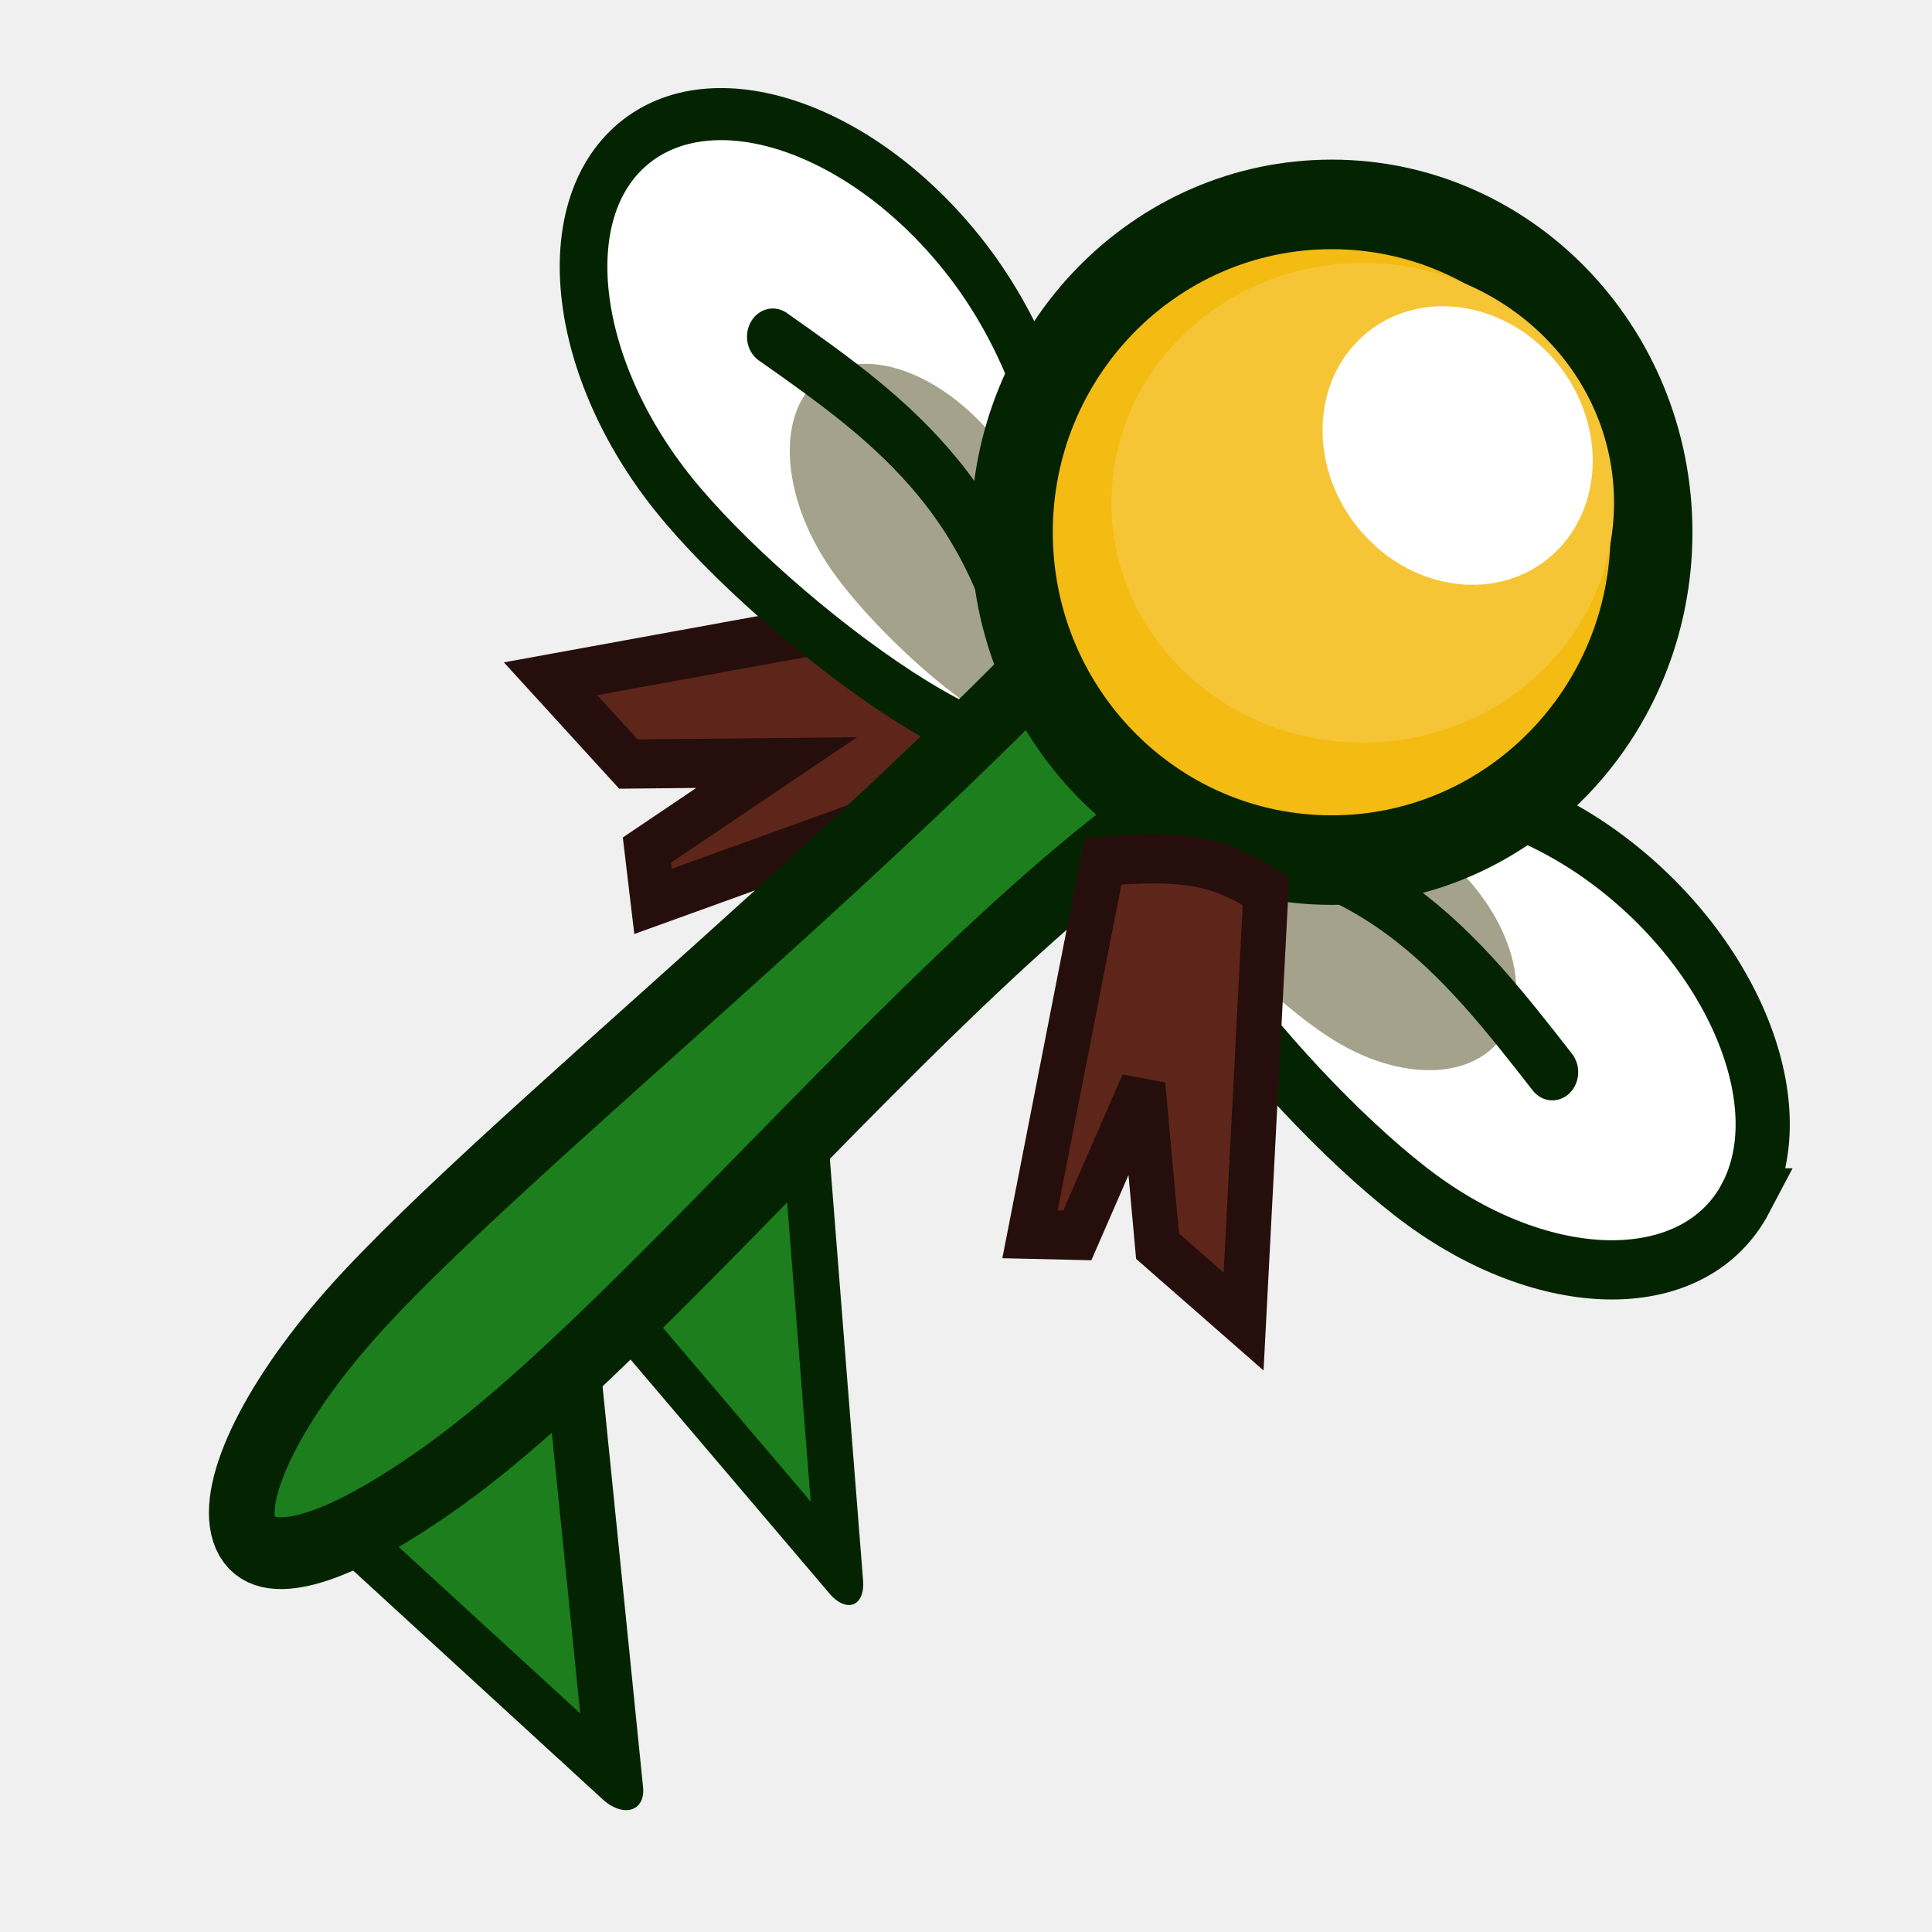
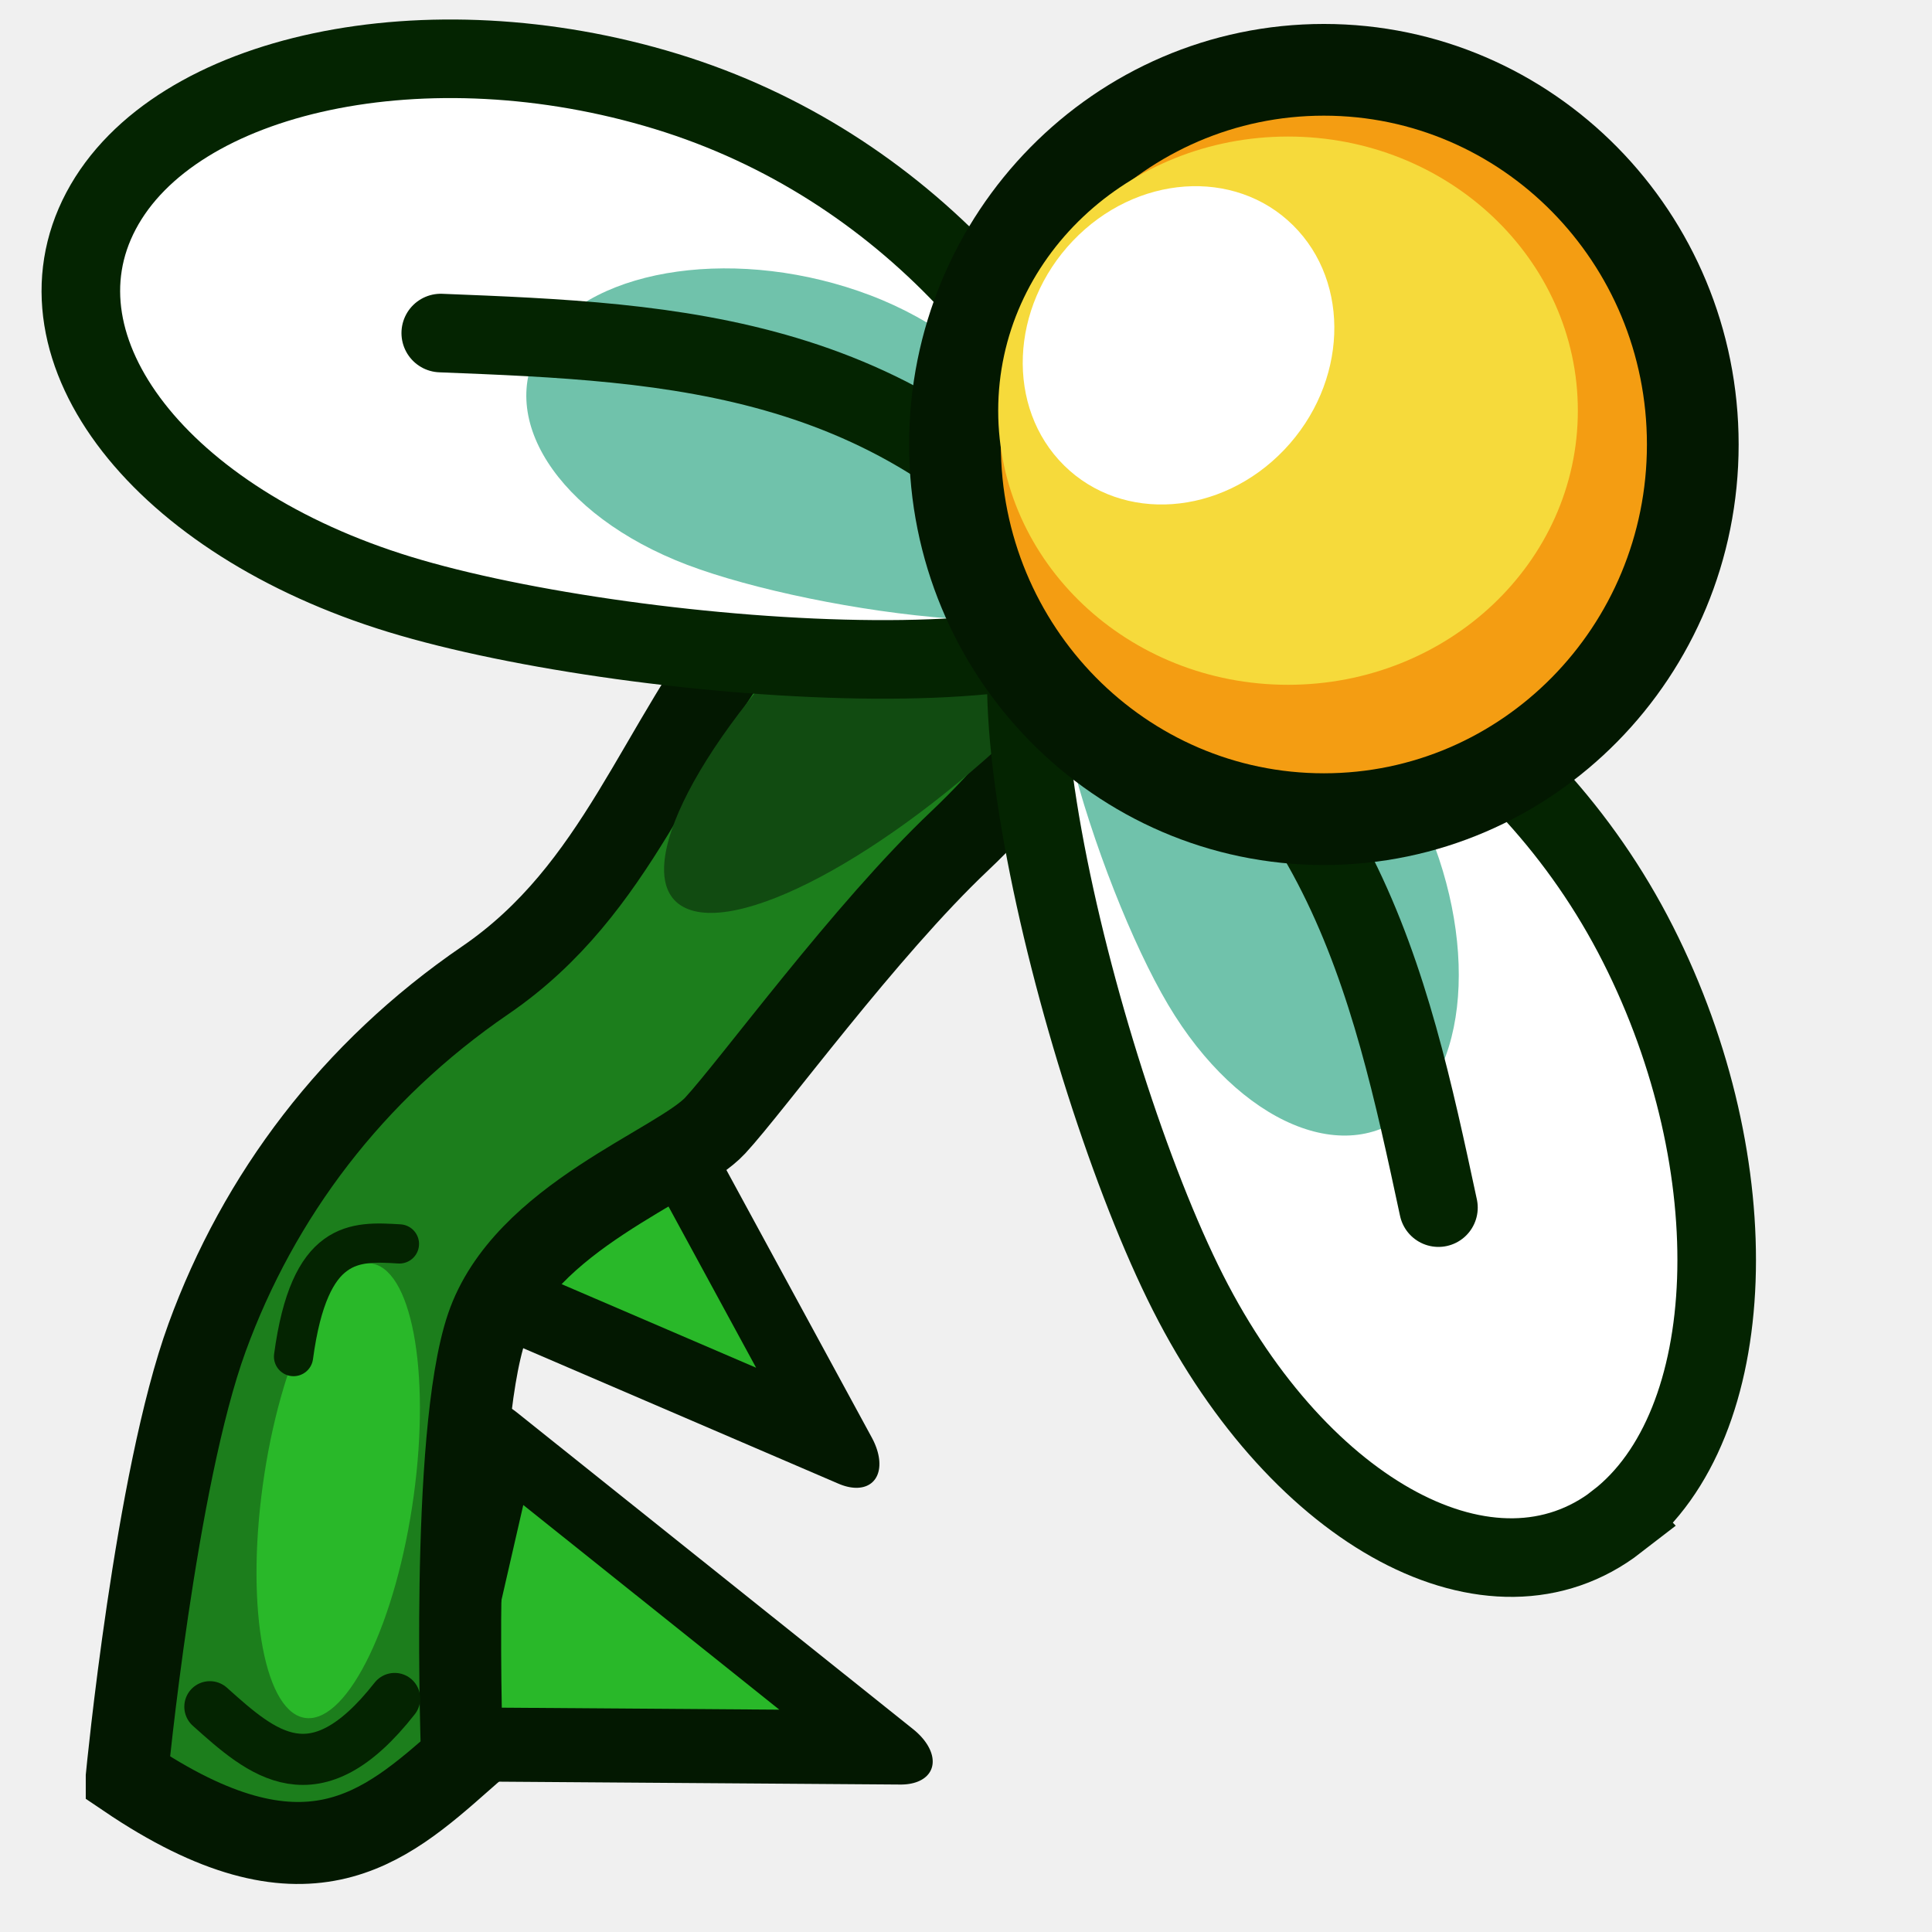
<svg xmlns="http://www.w3.org/2000/svg" width="100" height="100" viewBox="0 0 26.458 26.458" version="1.1" id="svg1" xml:space="preserve">
  <defs id="defs1">
    <linearGradient id="linearGradient13895">
      <stop style="stop-color:#000000;stop-opacity:1;" offset="0" id="stop13893" />
    </linearGradient>
    <filter style="color-interpolation-filters:sRGB" id="filter14269" x="-0.312" y="-0.296" width="1.623" height="1.592">
      <feGaussianBlur stdDeviation="0.205" result="blur" id="feGaussianBlur14263" />
      <feComposite in="SourceGraphic" in2="blur" operator="in" result="composite1" id="feComposite14265" />
      <feComposite in="composite1" in2="composite1" operator="in" result="composite2" id="feComposite14267" />
    </filter>
    <filter style="color-interpolation-filters:sRGB" id="filter14269-3" x="-0.312" y="-0.296" width="1.623" height="1.592">
      <feGaussianBlur stdDeviation="0.205" result="blur" id="feGaussianBlur14263-5" />
      <feComposite in="SourceGraphic" in2="blur" operator="in" result="composite1" id="feComposite14265-6" />
      <feComposite in="composite1" in2="composite1" operator="in" result="composite2" id="feComposite14267-2" />
    </filter>
    <filter style="color-interpolation-filters:sRGB;" id="filter14269-35" x="-0.312" y="-0.296" width="1.623" height="1.592">
      <feGaussianBlur stdDeviation="0.205" result="blur" id="feGaussianBlur14263-62" />
      <feComposite in="SourceGraphic" in2="blur" operator="in" result="composite1" id="feComposite14265-9" />
      <feComposite in="composite1" in2="composite1" operator="in" result="composite2" id="feComposite14267-1" />
    </filter>
    <filter style="color-interpolation-filters:sRGB;" id="filter14269-5" x="-0.312" y="-0.296" width="1.623" height="1.592">
      <feGaussianBlur stdDeviation="0.205" result="blur" id="feGaussianBlur14263-6" />
      <feComposite in="SourceGraphic" in2="blur" operator="in" result="composite1" id="feComposite14265-2" />
      <feComposite in="composite1" in2="composite1" operator="in" result="composite2" id="feComposite14267-9" />
    </filter>
    <filter style="color-interpolation-filters:sRGB;" id="filter14269-356" x="-0.312" y="-0.296" width="1.623" height="1.592">
      <feGaussianBlur stdDeviation="0.205" result="blur" id="feGaussianBlur14263-2" />
      <feComposite in="SourceGraphic" in2="blur" operator="in" result="composite1" id="feComposite14265-91" />
      <feComposite in="composite1" in2="composite1" operator="in" result="composite2" id="feComposite14267-27" />
    </filter>
    <filter style="color-interpolation-filters:sRGB;" id="filter14269-5-2" x="-0.312" y="-0.296" width="1.623" height="1.592">
      <feGaussianBlur stdDeviation="0.205" result="blur" id="feGaussianBlur14263-6-6" />
      <feComposite in="SourceGraphic" in2="blur" operator="in" result="composite1" id="feComposite14265-2-1" />
      <feComposite in="composite1" in2="composite1" operator="in" result="composite2" id="feComposite14267-9-8" />
    </filter>
    <filter style="color-interpolation-filters:sRGB" id="filter14269-3562" x="-0.312" y="-0.296" width="1.623" height="1.592">
      <feGaussianBlur stdDeviation="0.205" result="blur" id="feGaussianBlur14263-9" />
      <feComposite in="SourceGraphic" in2="blur" operator="in" result="composite1" id="feComposite14265-1" />
      <feComposite in="composite1" in2="composite1" operator="in" result="composite2" id="feComposite14267-270" />
    </filter>
    <filter style="color-interpolation-filters:sRGB" id="filter14269-3-9" x="-0.312" y="-0.296" width="1.623" height="1.592">
      <feGaussianBlur stdDeviation="0.205" result="blur" id="feGaussianBlur14263-5-3" />
      <feComposite in="SourceGraphic" in2="blur" operator="in" result="composite1" id="feComposite14265-6-6" />
      <feComposite in="composite1" in2="composite1" operator="in" result="composite2" id="feComposite14267-2-0" />
    </filter>
    <filter style="color-interpolation-filters:sRGB;" id="filter14269-35-6" x="-0.312" y="-0.296" width="1.623" height="1.592">
      <feGaussianBlur stdDeviation="0.205" result="blur" id="feGaussianBlur14263-62-2" />
      <feComposite in="SourceGraphic" in2="blur" operator="in" result="composite1" id="feComposite14265-9-6" />
      <feComposite in="composite1" in2="composite1" operator="in" result="composite2" id="feComposite14267-1-1" />
    </filter>
    <filter style="color-interpolation-filters:sRGB;" id="filter14269-5-7" x="-0.312" y="-0.296" width="1.623" height="1.592">
      <feGaussianBlur stdDeviation="0.205" result="blur" id="feGaussianBlur14263-6-5" />
      <feComposite in="SourceGraphic" in2="blur" operator="in" result="composite1" id="feComposite14265-2-9" />
      <feComposite in="composite1" in2="composite1" operator="in" result="composite2" id="feComposite14267-9-2" />
    </filter>
    <filter style="color-interpolation-filters:sRGB;" id="filter14269-356-2" x="-0.312" y="-0.296" width="1.623" height="1.592">
      <feGaussianBlur stdDeviation="0.205" result="blur" id="feGaussianBlur14263-2-8" />
      <feComposite in="SourceGraphic" in2="blur" operator="in" result="composite1" id="feComposite14265-91-9" />
      <feComposite in="composite1" in2="composite1" operator="in" result="composite2" id="feComposite14267-27-7" />
    </filter>
    <filter style="color-interpolation-filters:sRGB;" id="filter14269-5-2-1" x="-0.312" y="-0.296" width="1.623" height="1.592">
      <feGaussianBlur stdDeviation="0.205" result="blur" id="feGaussianBlur14263-6-6-9" />
      <feComposite in="SourceGraphic" in2="blur" operator="in" result="composite1" id="feComposite14265-2-1-4" />
      <feComposite in="composite1" in2="composite1" operator="in" result="composite2" id="feComposite14267-9-8-7" />
    </filter>
    <filter style="color-interpolation-filters:sRGB" id="filter14269-6" x="-0.312" y="-0.296" width="1.623" height="1.592">
      <feGaussianBlur stdDeviation="0.205" result="blur" id="feGaussianBlur14263-1" />
      <feComposite in="SourceGraphic" in2="blur" operator="in" result="composite1" id="feComposite14265-0" />
      <feComposite in="composite1" in2="composite1" operator="in" result="composite2" id="feComposite14267-6" />
    </filter>
    <filter style="color-interpolation-filters:sRGB" id="filter14269-3-3" x="-0.312" y="-0.296" width="1.623" height="1.592">
      <feGaussianBlur stdDeviation="0.205" result="blur" id="feGaussianBlur14263-5-2" />
      <feComposite in="SourceGraphic" in2="blur" operator="in" result="composite1" id="feComposite14265-6-0" />
      <feComposite in="composite1" in2="composite1" operator="in" result="composite2" id="feComposite14267-2-6" />
    </filter>
    <filter style="color-interpolation-filters:sRGB;" id="filter14269-35-1" x="-0.312" y="-0.296" width="1.623" height="1.592">
      <feGaussianBlur stdDeviation="0.205" result="blur" id="feGaussianBlur14263-62-5" />
      <feComposite in="SourceGraphic" in2="blur" operator="in" result="composite1" id="feComposite14265-9-5" />
      <feComposite in="composite1" in2="composite1" operator="in" result="composite2" id="feComposite14267-1-4" />
    </filter>
    <filter style="color-interpolation-filters:sRGB;" id="filter14269-5-25" x="-0.312" y="-0.296" width="1.623" height="1.592">
      <feGaussianBlur stdDeviation="0.205" result="blur" id="feGaussianBlur14263-6-4" />
      <feComposite in="SourceGraphic" in2="blur" operator="in" result="composite1" id="feComposite14265-2-7" />
      <feComposite in="composite1" in2="composite1" operator="in" result="composite2" id="feComposite14267-9-4" />
    </filter>
    <filter style="color-interpolation-filters:sRGB" id="filter14269-8" x="-0.312" y="-0.296" width="1.623" height="1.592">
      <feGaussianBlur stdDeviation="0.205" result="blur" id="feGaussianBlur14263-8" />
      <feComposite in="SourceGraphic" in2="blur" operator="in" result="composite1" id="feComposite14265-43" />
      <feComposite in="composite1" in2="composite1" operator="in" result="composite2" id="feComposite14267-14" />
    </filter>
    <filter style="color-interpolation-filters:sRGB" id="filter14269-3-92" x="-0.312" y="-0.296" width="1.623" height="1.592">
      <feGaussianBlur stdDeviation="0.205" result="blur" id="feGaussianBlur14263-5-0" />
      <feComposite in="SourceGraphic" in2="blur" operator="in" result="composite1" id="feComposite14265-6-68" />
      <feComposite in="composite1" in2="composite1" operator="in" result="composite2" id="feComposite14267-2-9" />
    </filter>
    <filter style="color-interpolation-filters:sRGB;" id="filter14269-35-2" x="-0.312" y="-0.296" width="1.623" height="1.592">
      <feGaussianBlur stdDeviation="0.205" result="blur" id="feGaussianBlur14263-62-6" />
      <feComposite in="SourceGraphic" in2="blur" operator="in" result="composite1" id="feComposite14265-9-64" />
      <feComposite in="composite1" in2="composite1" operator="in" result="composite2" id="feComposite14267-1-9" />
    </filter>
    <filter style="color-interpolation-filters:sRGB;" id="filter14269-5-22" x="-0.312" y="-0.296" width="1.623" height="1.592">
      <feGaussianBlur stdDeviation="0.205" result="blur" id="feGaussianBlur14263-6-61" />
      <feComposite in="SourceGraphic" in2="blur" operator="in" result="composite1" id="feComposite14265-2-06" />
      <feComposite in="composite1" in2="composite1" operator="in" result="composite2" id="feComposite14267-9-1" />
    </filter>
    <filter style="color-interpolation-filters:sRGB;" id="filter14269-356-5" x="-0.312" y="-0.296" width="1.623" height="1.592">
      <feGaussianBlur stdDeviation="0.205" result="blur" id="feGaussianBlur14263-2-9" />
      <feComposite in="SourceGraphic" in2="blur" operator="in" result="composite1" id="feComposite14265-91-4" />
      <feComposite in="composite1" in2="composite1" operator="in" result="composite2" id="feComposite14267-27-9" />
    </filter>
    <filter style="color-interpolation-filters:sRGB;" id="filter14269-5-2-5" x="-0.312" y="-0.296" width="1.623" height="1.592">
      <feGaussianBlur stdDeviation="0.205" result="blur" id="feGaussianBlur14263-6-6-97" />
      <feComposite in="SourceGraphic" in2="blur" operator="in" result="composite1" id="feComposite14265-2-1-7" />
      <feComposite in="composite1" in2="composite1" operator="in" result="composite2" id="feComposite14267-9-8-6" />
    </filter>
    <filter style="color-interpolation-filters:sRGB;" id="filter14269-3562-7" x="-0.312" y="-0.296" width="1.623" height="1.592">
      <feGaussianBlur stdDeviation="0.205" result="blur" id="feGaussianBlur14263-9-3" />
      <feComposite in="SourceGraphic" in2="blur" operator="in" result="composite1" id="feComposite14265-12" />
      <feComposite in="composite1" in2="composite1" operator="in" result="composite2" id="feComposite14267-70" />
    </filter>
    <filter style="color-interpolation-filters:sRGB;" id="filter14269-5-9" x="-0.312" y="-0.296" width="1.623" height="1.592">
      <feGaussianBlur stdDeviation="0.205" result="blur" id="feGaussianBlur14263-6-2" />
      <feComposite in="SourceGraphic" in2="blur" operator="in" result="composite1" id="feComposite14265-2-0" />
      <feComposite in="composite1" in2="composite1" operator="in" result="composite2" id="feComposite14267-9-23" />
    </filter>
    <filter style="color-interpolation-filters:sRGB;" id="filter14269-1" x="-0.312" y="-0.296" width="1.623" height="1.592">
      <feGaussianBlur stdDeviation="0.205" result="blur" id="feGaussianBlur14263-2-5" />
      <feComposite in="SourceGraphic" in2="blur" operator="in" result="composite1" id="feComposite14265-7" />
      <feComposite in="composite1" in2="composite1" operator="in" result="composite2" id="feComposite14267-0" />
    </filter>
    <filter style="color-interpolation-filters:sRGB;" id="filter14269-2" x="-0.312" y="-0.296" width="1.623" height="1.592">
      <feGaussianBlur stdDeviation="0.205" result="blur" id="feGaussianBlur14263-61" />
      <feComposite in="SourceGraphic" in2="blur" operator="in" result="composite1" id="feComposite14265-8" />
      <feComposite in="composite1" in2="composite1" operator="in" result="composite2" id="feComposite14267-7" />
    </filter>
    <filter style="color-interpolation-filters:sRGB;" id="filter14269-5-5" x="-0.312" y="-0.296" width="1.623" height="1.592">
      <feGaussianBlur stdDeviation="0.205" result="blur" id="feGaussianBlur14263-6-9" />
      <feComposite in="SourceGraphic" in2="blur" operator="in" result="composite1" id="feComposite14265-2-2" />
      <feComposite in="composite1" in2="composite1" operator="in" result="composite2" id="feComposite14267-9-2-3" />
    </filter>
    <filter style="color-interpolation-filters:sRGB;" id="filter14269-9" x="-0.312" y="-0.296" width="1.623" height="1.592">
      <feGaussianBlur stdDeviation="0.205" result="blur" id="feGaussianBlur14263-3" />
      <feComposite in="SourceGraphic" in2="blur" operator="in" result="composite1" id="feComposite14265-1-9" />
      <feComposite in="composite1" in2="composite1" operator="in" result="composite2" id="feComposite14267-94" />
    </filter>
    <filter style="color-interpolation-filters:sRGB;" id="filter14269-5-0" x="-0.312" y="-0.296" width="1.623" height="1.592">
      <feGaussianBlur stdDeviation="0.205" result="blur" id="feGaussianBlur14263-6-6-9-4" />
      <feComposite in="SourceGraphic" in2="blur" operator="in" result="composite1" id="feComposite14265-2-3" />
      <feComposite in="composite1" in2="composite1" operator="in" result="composite2" id="feComposite14267-9-20" />
    </filter>
    <filter style="color-interpolation-filters:sRGB;" id="filter14269-52" x="-0.312" y="-0.296" width="1.623" height="1.592">
      <feGaussianBlur stdDeviation="0.205" result="blur" id="feGaussianBlur14263-5-2-8" />
      <feComposite in="SourceGraphic" in2="blur" operator="in" result="composite1" id="feComposite14265-4" />
      <feComposite in="composite1" in2="composite1" operator="in" result="composite2" id="feComposite14267-74" />
    </filter>
    <filter style="color-interpolation-filters:sRGB;" id="filter14269-5-4" x="-0.312" y="-0.296" width="1.623" height="1.592">
      <feGaussianBlur stdDeviation="0.205" result="blur" id="feGaussianBlur14263-6-3" />
      <feComposite in="SourceGraphic" in2="blur" operator="in" result="composite1" id="feComposite14265-2-1-2" />
      <feComposite in="composite1" in2="composite1" operator="in" result="composite2" id="feComposite14267-9-4-1" />
    </filter>
    <filter style="color-interpolation-filters:sRGB;" id="filter14269-94" x="-0.312" y="-0.296" width="1.623" height="1.592">
      <feGaussianBlur stdDeviation="0.205" result="blur" id="feGaussianBlur14263-7" />
      <feComposite in="SourceGraphic" in2="blur" operator="in" result="composite1" id="feComposite14265-84" />
      <feComposite in="composite1" in2="composite1" operator="in" result="composite2" id="feComposite14267-5" />
    </filter>
    <filter style="color-interpolation-filters:sRGB;" id="filter14269-5-47" x="-0.312" y="-0.296" width="1.623" height="1.592">
      <feGaussianBlur stdDeviation="0.205" result="blur" id="feGaussianBlur14263-6-65" />
      <feComposite in="SourceGraphic" in2="blur" operator="in" result="composite1" id="feComposite14265-2-6" />
      <feComposite in="composite1" in2="composite1" operator="in" result="composite2" id="feComposite14267-9-9" />
    </filter>
+     <filter style="color-interpolation-filters:sRGB" id="filter14269-35629" x="-0.312" y="-0.296" width="1.623" height="1.592">
+       <feGaussianBlur stdDeviation="0.205" result="blur" id="feGaussianBlur14263-12" />
+       <feComposite in="SourceGraphic" in2="blur" operator="in" result="composite1" id="feComposite14265-70" />
+       <feComposite in="composite1" in2="composite1" operator="in" result="composite2" id="feComposite14267-93" />
+     </filter>
+     <filter style="color-interpolation-filters:sRGB" id="filter14269-3-6" x="-0.312" y="-0.296" width="1.623" height="1.592">
+       <feGaussianBlur stdDeviation="0.205" result="blur" id="feGaussianBlur14263-5-06" />
+       <feComposite in="SourceGraphic" in2="blur" operator="in" result="composite1" id="feComposite14265-6-2" />
+       <feComposite in="composite1" in2="composite1" operator="in" result="composite2" id="feComposite14267-2-61" />
+     </filter>
+     <filter style="color-interpolation-filters:sRGB;" id="filter14269-35-8" x="-0.312" y="-0.296" width="1.623" height="1.592">
+       <feGaussianBlur stdDeviation="0.205" result="blur" id="feGaussianBlur14263-62-7" />
+       <feComposite in="SourceGraphic" in2="blur" operator="in" result="composite1" id="feComposite14265-9-9" />
+       <feComposite in="composite1" in2="composite1" operator="in" result="composite2" id="feComposite14267-1-2" />
+     </filter>
+     <filter style="color-interpolation-filters:sRGB;" id="filter14269-5-73" x="-0.312" y="-0.296" width="1.623" height="1.592">
+       <feGaussianBlur stdDeviation="0.205" result="blur" id="feGaussianBlur14263-6-612" />
+       <feComposite in="SourceGraphic" in2="blur" operator="in" result="composite1" id="feComposite14265-2-93" />
+       <feComposite in="composite1" in2="composite1" operator="in" result="composite2" id="feComposite14267-9-19" />
+     </filter>
+     <filter style="color-interpolation-filters:sRGB;" id="filter14269-356-4" x="-0.312" y="-0.296" width="1.623" height="1.592">
+       <feGaussianBlur stdDeviation="0.205" result="blur" id="feGaussianBlur14263-2-7" />
+       <feComposite in="SourceGraphic" in2="blur" operator="in" result="composite1" id="feComposite14265-91-8" />
+       <feComposite in="composite1" in2="composite1" operator="in" result="composite2" id="feComposite14267-27-4" />
+     </filter>
+     <filter style="color-interpolation-filters:sRGB;" id="filter14269-5-2-3" x="-0.312" y="-0.296" width="1.623" height="1.592">
+       <feGaussianBlur stdDeviation="0.205" result="blur" id="feGaussianBlur14263-6-6-2" />
+       <feComposite in="SourceGraphic" in2="blur" operator="in" result="composite1" id="feComposite14265-2-1-0" />
+       <feComposite in="composite1" in2="composite1" operator="in" result="composite2" id="feComposite14267-9-8-61" />
+     </filter>
+     <filter style="color-interpolation-filters:sRGB" id="filter14269-7" x="-0.312" y="-0.296" width="1.623" height="1.592">
+       <feGaussianBlur stdDeviation="0.205" result="blur" id="feGaussianBlur14263-4" />
+       <feComposite in="SourceGraphic" in2="blur" operator="in" result="composite1" id="feComposite14265-5" />
+       <feComposite in="composite1" in2="composite1" operator="in" result="composite2" id="feComposite14267-25" />
+     </filter>
+     <filter style="color-interpolation-filters:sRGB" id="filter14269-3-4" x="-0.312" y="-0.296" width="1.623" height="1.592">
+       <feGaussianBlur stdDeviation="0.205" result="blur" id="feGaussianBlur14263-5-7" />
+       <feComposite in="SourceGraphic" in2="blur" operator="in" result="composite1" id="feComposite14265-6-4" />
+       <feComposite in="composite1" in2="composite1" operator="in" result="composite2" id="feComposite14267-2-4" />
+     </filter>
+     <filter style="color-interpolation-filters:sRGB;" id="filter14269-35-3" x="-0.312" y="-0.296" width="1.623" height="1.592">
+       <feGaussianBlur stdDeviation="0.205" result="blur" id="feGaussianBlur14263-62-0" />
+       <feComposite in="SourceGraphic" in2="blur" operator="in" result="composite1" id="feComposite14265-9-7" />
+       <feComposite in="composite1" in2="composite1" operator="in" result="composite2" id="feComposite14267-1-8" />
+     </filter>
+     <filter style="color-interpolation-filters:sRGB;" id="filter14269-5-6" x="-0.312" y="-0.296" width="1.623" height="1.592">
+       <feGaussianBlur stdDeviation="0.205" result="blur" id="feGaussianBlur14263-6-8" />
+       <feComposite in="SourceGraphic" in2="blur" operator="in" result="composite1" id="feComposite14265-2-92" />
+       <feComposite in="composite1" in2="composite1" operator="in" result="composite2" id="feComposite14267-9-6" />
+     </filter>
+     <filter style="color-interpolation-filters:sRGB;" id="filter14269-356-6" x="-0.312" y="-0.296" width="1.623" height="1.592">
+       <feGaussianBlur stdDeviation="0.205" result="blur" id="feGaussianBlur14263-2-4" />
+       <feComposite in="SourceGraphic" in2="blur" operator="in" result="composite1" id="feComposite14265-91-95" />
+       <feComposite in="composite1" in2="composite1" operator="in" result="composite2" id="feComposite14267-27-0" />
+     </filter>
+     <filter style="color-interpolation-filters:sRGB;" id="filter14269-5-2-2" x="-0.312" y="-0.296" width="1.623" height="1.592">
+       <feGaussianBlur stdDeviation="0.205" result="blur" id="feGaussianBlur14263-6-6-6" />
+       <feComposite in="SourceGraphic" in2="blur" operator="in" result="composite1" id="feComposite14265-2-1-1" />
+       <feComposite in="composite1" in2="composite1" operator="in" result="composite2" id="feComposite14267-9-8-0" />
+     </filter>
+     <filter style="color-interpolation-filters:sRGB" id="filter14269-15" x="-0.312" y="-0.296" width="1.623" height="1.592">
+       <feGaussianBlur stdDeviation="0.205" result="blur" id="feGaussianBlur14263-97" />
+       <feComposite in="SourceGraphic" in2="blur" operator="in" result="composite1" id="feComposite14265-76" />
+       <feComposite in="composite1" in2="composite1" operator="in" result="composite2" id="feComposite14267-73" />
+     </filter>
+     <filter style="color-interpolation-filters:sRGB" id="filter14269-3-65" x="-0.312" y="-0.296" width="1.623" height="1.592">
+       <feGaussianBlur stdDeviation="0.205" result="blur" id="feGaussianBlur14263-5-6" />
+       <feComposite in="SourceGraphic" in2="blur" operator="in" result="composite1" id="feComposite14265-6-3" />
+       <feComposite in="composite1" in2="composite1" operator="in" result="composite2" id="feComposite14267-2-94" />
+     </filter>
+     <filter style="color-interpolation-filters:sRGB;" id="filter14269-35-81" x="-0.312" y="-0.296" width="1.623" height="1.592">
+       <feGaussianBlur stdDeviation="0.205" result="blur" id="feGaussianBlur14263-62-29" />
+       <feComposite in="SourceGraphic" in2="blur" operator="in" result="composite1" id="feComposite14265-9-3" />
+       <feComposite in="composite1" in2="composite1" operator="in" result="composite2" id="feComposite14267-1-90" />
+     </filter>
+     <filter style="color-interpolation-filters:sRGB;" id="filter14269-5-1" x="-0.312" y="-0.296" width="1.623" height="1.592">
+       <feGaussianBlur stdDeviation="0.205" result="blur" id="feGaussianBlur14263-6-59" />
+       <feComposite in="SourceGraphic" in2="blur" operator="in" result="composite1" id="feComposite14265-2-8" />
+       <feComposite in="composite1" in2="composite1" operator="in" result="composite2" id="feComposite14267-9-48" />
+     </filter>
  </defs>
  <g id="layer1">
-     <g id="g1" transform="matrix(0.8461912,0,0,0.9249674,2.231567,0.9058092)">
-       <path id="path1-7" style="fill:#5e251a;fill-opacity:1;stroke:#250e0b;stroke-width:0.727;stroke-dasharray:none;stroke-opacity:1" d="M 6.273,9.07 12.569,8.02 c 0.519,0.712 0.672,1.183 0.727,2.573 l -5.364,1.773 -0.099,-0.76 2.099,-1.295 -2.399,0.022 z" />
-       <path id="path6" style="fill:#ffffff;stroke:#042401;stroke-width:0.877;stroke-dasharray:none;stroke-opacity:1" d="m 25.616,16.756 c -0.808,1.406 -3.15,1.423 -5.232,0.038 -2.081,-1.385 -5.648,-5.311 -4.148,-5.809 2.265,-0.752 4.993,-0.668 7.074,0.717 2.081,1.385 3.113,3.648 2.305,5.054 z" />
-       <path id="path7" style="fill:#a5a28c;fill-opacity:1;stroke:none;stroke-width:0.314" d="m 21.804,14.151 c -0.365,0.839 -1.651,0.956 -2.871,0.261 -1.22,-0.695 -3.397,-2.773 -2.602,-3.125 1.202,-0.533 2.705,-0.609 3.925,0.086 1.22,0.695 1.913,1.939 1.548,2.779 z" />
-       <path style="fill:none;stroke:#042401;stroke-width:0.836;stroke-linecap:round;stroke-linejoin:round;stroke-dasharray:none;stroke-opacity:1" d="M 22.486,14.894 C 21.004,13.156 19.523,11.416 16.255,11.448" id="path8" />
-       <path id="ellipse4" style="fill:#ffffff;stroke:#042401;stroke-width:0.771;stroke-dasharray:none;stroke-opacity:1" d="M 7.607,1.153 C 6.321,2.142 6.617,4.466 8.268,6.343 9.919,8.221 14.286,11.23 14.579,9.678 15.022,7.333 14.574,4.64 12.923,2.763 11.273,0.885 8.892,0.165 7.607,1.153 Z" />
-       <path id="path1-3" style="fill:#a5a28c;fill-opacity:1;stroke:none;stroke-width:0.314" d="M 10.697,4.583 C 9.914,5.057 9.97,6.347 10.822,7.463 11.674,8.579 14.024,10.46 14.267,9.624 14.634,8.362 14.51,6.862 13.657,5.746 12.805,4.629 11.48,4.109 10.697,4.583 Z" />
-       <path style="fill:none;stroke:#042401;stroke-width:0.836;stroke-linecap:round;stroke-linejoin:round;stroke-dasharray:none;stroke-opacity:1" d="m 9.87,4.006 c 1.92,1.237 3.842,2.473 4.247,5.715" id="path24" />
-       <path style="fill:#1c7e1c;fill-opacity:1;stroke:#042401;stroke-width:0.519;stroke-linecap:round;stroke-linejoin:round;stroke-dasharray:none;stroke-opacity:1" id="path5" d="m 19.875,18.75 -3.432,0.031 1.689,-2.988 z" transform="matrix(1.442613,-0.4125604,-1.078463,-1.821656,-1.819622,61.58567)" />
-       <path style="fill:#1c7e1c;fill-opacity:1;stroke:#042401;stroke-width:0.519;stroke-linecap:round;stroke-linejoin:round;stroke-dasharray:none;stroke-opacity:1" id="path1" d="m 19.875,18.75 -3.432,0.031 1.689,-2.988 z" transform="matrix(1.201626,-0.4409344,-0.8983069,-1.946941,3.343029,61.0089)" />
-       <path id="rect22" style="fill:#1c7e1c;fill-opacity:1;stroke:#042401;stroke-width:1.063;stroke-linejoin:round;stroke-dasharray:none;stroke-opacity:1" d="M 3.291,18.225 C 0.412,21.045 0.435,23.56 4.547,20.866 8.658,18.172 15.106,10.171 19.249,9.681 18.478,6.958 18.323,6.919 17.249,5.749 13.6,10.104 6.169,15.404 3.291,18.225 Z" />
-       <ellipse style="fill:#f4bb12;fill-opacity:1;stroke:#042401;stroke-width:1.326;stroke-dasharray:none;stroke-opacity:1" id="ellipse16" cx="18.914" cy="6.901" rx="5.176" ry="4.854" />
-       <ellipse style="fill:#f6c536;fill-opacity:1;stroke:none;stroke-width:0.604;stroke-dasharray:none;stroke-opacity:1" id="ellipse17" cx="19.417" cy="6.464" rx="4.067" ry="3.551" />
-       <ellipse style="fill:#ffffff;fill-opacity:1;stroke:none;stroke-width:0.337;stroke-dasharray:none;stroke-opacity:1" id="ellipse18" cx="10.561" cy="18.309" rx="2.007" ry="2.237" transform="matrix(0.7385897,-0.6741552,0.7183756,0.6956555,0,0)" />
-       <path id="path9" style="fill:#5e251a;fill-opacity:1;stroke:#250e0b;stroke-width:0.727;stroke-dasharray:none;stroke-opacity:1" d="m 17.489,18.587 0.362,-6.373 c -0.764,-0.439 -1.249,-0.54 -2.637,-0.444 l -1.182,5.525 0.766,0.016 1.061,-2.227 0.237,2.387 z" />
-     </g>
+     <path style="fill:#29b829;fill-opacity:1;stroke:#031801;stroke-width:0.701;stroke-linecap:round;stroke-linejoin:round;stroke-dasharray:none;stroke-opacity:1" id="path2" d="m 19.875,18.75 -3.432,0.031 1.689,-2.988 z" transform="matrix(-0.7636173,1.027649,-1.541519,-1.461646,49.63136,24.19911)" />
+     <path style="fill:#29b829;fill-opacity:1;stroke:#031801;stroke-width:0.701;stroke-linecap:round;stroke-linejoin:round;stroke-dasharray:none;stroke-opacity:1" id="path9-5" d="m 19.875,18.75 -3.432,0.031 1.689,-2.988 z" transform="matrix(-0.3047158,1.243512,-1.988086,-0.7484683,48.9911,13.20309)" />
+     <path style="fill:#1c7e1c;fill-opacity:1;stroke:#031801;stroke-width:1.123;stroke-linecap:round;stroke-dasharray:none;stroke-opacity:1" d="m 1.736,24.334 c 0,0 0.392,-4.078 1.1,-6.017 C 3.543,16.378 4.822,14.671 6.647,13.423 8.471,12.175 8.991,10.201 10.34,8.51 11.688,6.819 14.196,6.909 16.135,6.243 c 1.939,-0.666 5.461,-1.704 5.461,-1.704 1.652,1.047 0.996,1.956 0.712,2.888 0,0 -3.331,-0.118 -5.111,0.542 -1.78,0.659 -2.764,2.326 -4.054,3.546 -1.291,1.22 -2.843,3.352 -3.349,3.899 -0.506,0.546 -2.618,1.254 -3.127,2.759 -0.509,1.504 -0.338,5.922 -0.338,5.922 -1.075,0.947 -2.149,1.896 -4.593,0.241 z" id="path5-4" />
+     <path style="fill:none;stroke:#042401;stroke-width:0.7;stroke-linecap:round;stroke-linejoin:round;stroke-dasharray:none;stroke-opacity:1" d="M 2.874,23.373 C 3.591,24.015 4.308,24.658 5.405,23.26" id="path31" />
+     <ellipse style="fill:#29b829;fill-opacity:1;stroke:none;stroke-width:1.105;stroke-linecap:round;stroke-dasharray:none;stroke-opacity:1" id="path8-6" cx="7.386" cy="20.083" rx="1.036" ry="3.144" transform="matrix(0.9975319,0.07021463,-0.1362359,0.9906764,0,0)" />
+     <ellipse style="fill:#114b11;fill-opacity:1;stroke:none;stroke-width:1.683;stroke-linecap:round;stroke-dasharray:none;stroke-opacity:1" id="ellipse8" cx="16.468" cy="3.133" rx="1.588" ry="4.756" transform="matrix(0.9091177,0.4165392,-0.7072342,0.7069793,0,0)" />
+     <path id="ellipse4-0" style="fill:#ffffff;stroke:#042401;stroke-width:1.076;stroke-dasharray:none;stroke-opacity:1" d="M 1.384,2.887 C 0.376,4.789 2.207,7.141 5.473,8.14 8.739,9.139 16.153,9.642 15.552,7.757 14.643,4.909 12.389,2.251 9.123,1.252 5.856,0.253 2.392,0.985 1.384,2.887 Z" />
+     <path id="path1-4" style="fill:#70c2ab;fill-opacity:1;stroke:none;stroke-width:1.076;stroke-dasharray:none" d="M 7.445,4.664 C 6.751,5.683 7.63,7.057 9.408,7.734 11.186,8.41 15.338,8.966 15.123,7.897 14.797,6.282 13.699,4.722 11.921,4.045 10.143,3.369 8.139,3.646 7.445,4.664 Z" />
+     <path style="fill:none;stroke:#042401;stroke-width:1.076;stroke-linecap:round;stroke-linejoin:round;stroke-dasharray:none;stroke-opacity:1" d="m 6.036,4.561 c 3.206,0.127 6.413,0.251 8.957,3.538" id="path24-4" />
+     <path id="path3" style="fill:#ffffff;stroke:#042401;stroke-width:1.076;stroke-dasharray:none;stroke-opacity:1" d="M 22.146,20.835 C 20.444,22.153 17.814,20.752 16.27,17.705 14.727,14.659 12.962,7.44 14.922,7.71 c 2.961,0.408 5.966,2.174 7.509,5.22 1.543,3.047 1.415,6.586 -0.286,7.904 z" />
+     <path id="path4" style="fill:#70c2ab;fill-opacity:1;stroke:none;stroke-width:1.076;stroke-dasharray:none" d="m 19.357,15.168 c -0.885,0.858 -2.389,0.227 -3.36,-1.409 -0.971,-1.636 -2.23,-5.632 -1.139,-5.602 1.647,0.045 3.372,0.859 4.343,2.495 0.971,1.636 1.041,3.658 0.156,4.516 z" />
+     <path style="fill:none;stroke:#042401;stroke-width:1.076;stroke-linecap:round;stroke-linejoin:round;stroke-dasharray:none;stroke-opacity:1" d="M 19.699,16.538 C 19.026,13.401 18.354,10.263 14.68,8.319" id="path10" />
+     <ellipse style="fill:#f49d12;fill-opacity:1;stroke:#031801;stroke-width:1.256;stroke-dasharray:none;stroke-opacity:1" id="ellipse9-9" cx="-18.13" cy="6.087" rx="5.052" ry="5.131" transform="scale(-1,1)" />
+     <ellipse style="fill:#f6da3b;fill-opacity:1;stroke:none;stroke-width:1.256;stroke-dasharray:none;stroke-opacity:1" id="ellipse10" cx="-17.639" cy="5.624" rx="3.969" ry="3.754" transform="scale(-1,1)" />
+     <ellipse style="fill:#ffffff;fill-opacity:1;stroke:none;stroke-width:1.256;stroke-dasharray:none;stroke-opacity:1" id="ellipse11" cx="-14.947" cy="-7.985" rx="2.035" ry="2.272" transform="matrix(-0.7111442,-0.7030461,-0.6900524,0.7237594,0,0)" />
+     <path style="fill:none;stroke:#042401;stroke-width:0.537;stroke-linecap:round;stroke-linejoin:round;stroke-dasharray:none;stroke-opacity:1" d="M 5.47,17.035 C 4.855,16.998 4.238,16.96 4.02,18.578" id="path7-7" />
  </g>
</svg>
